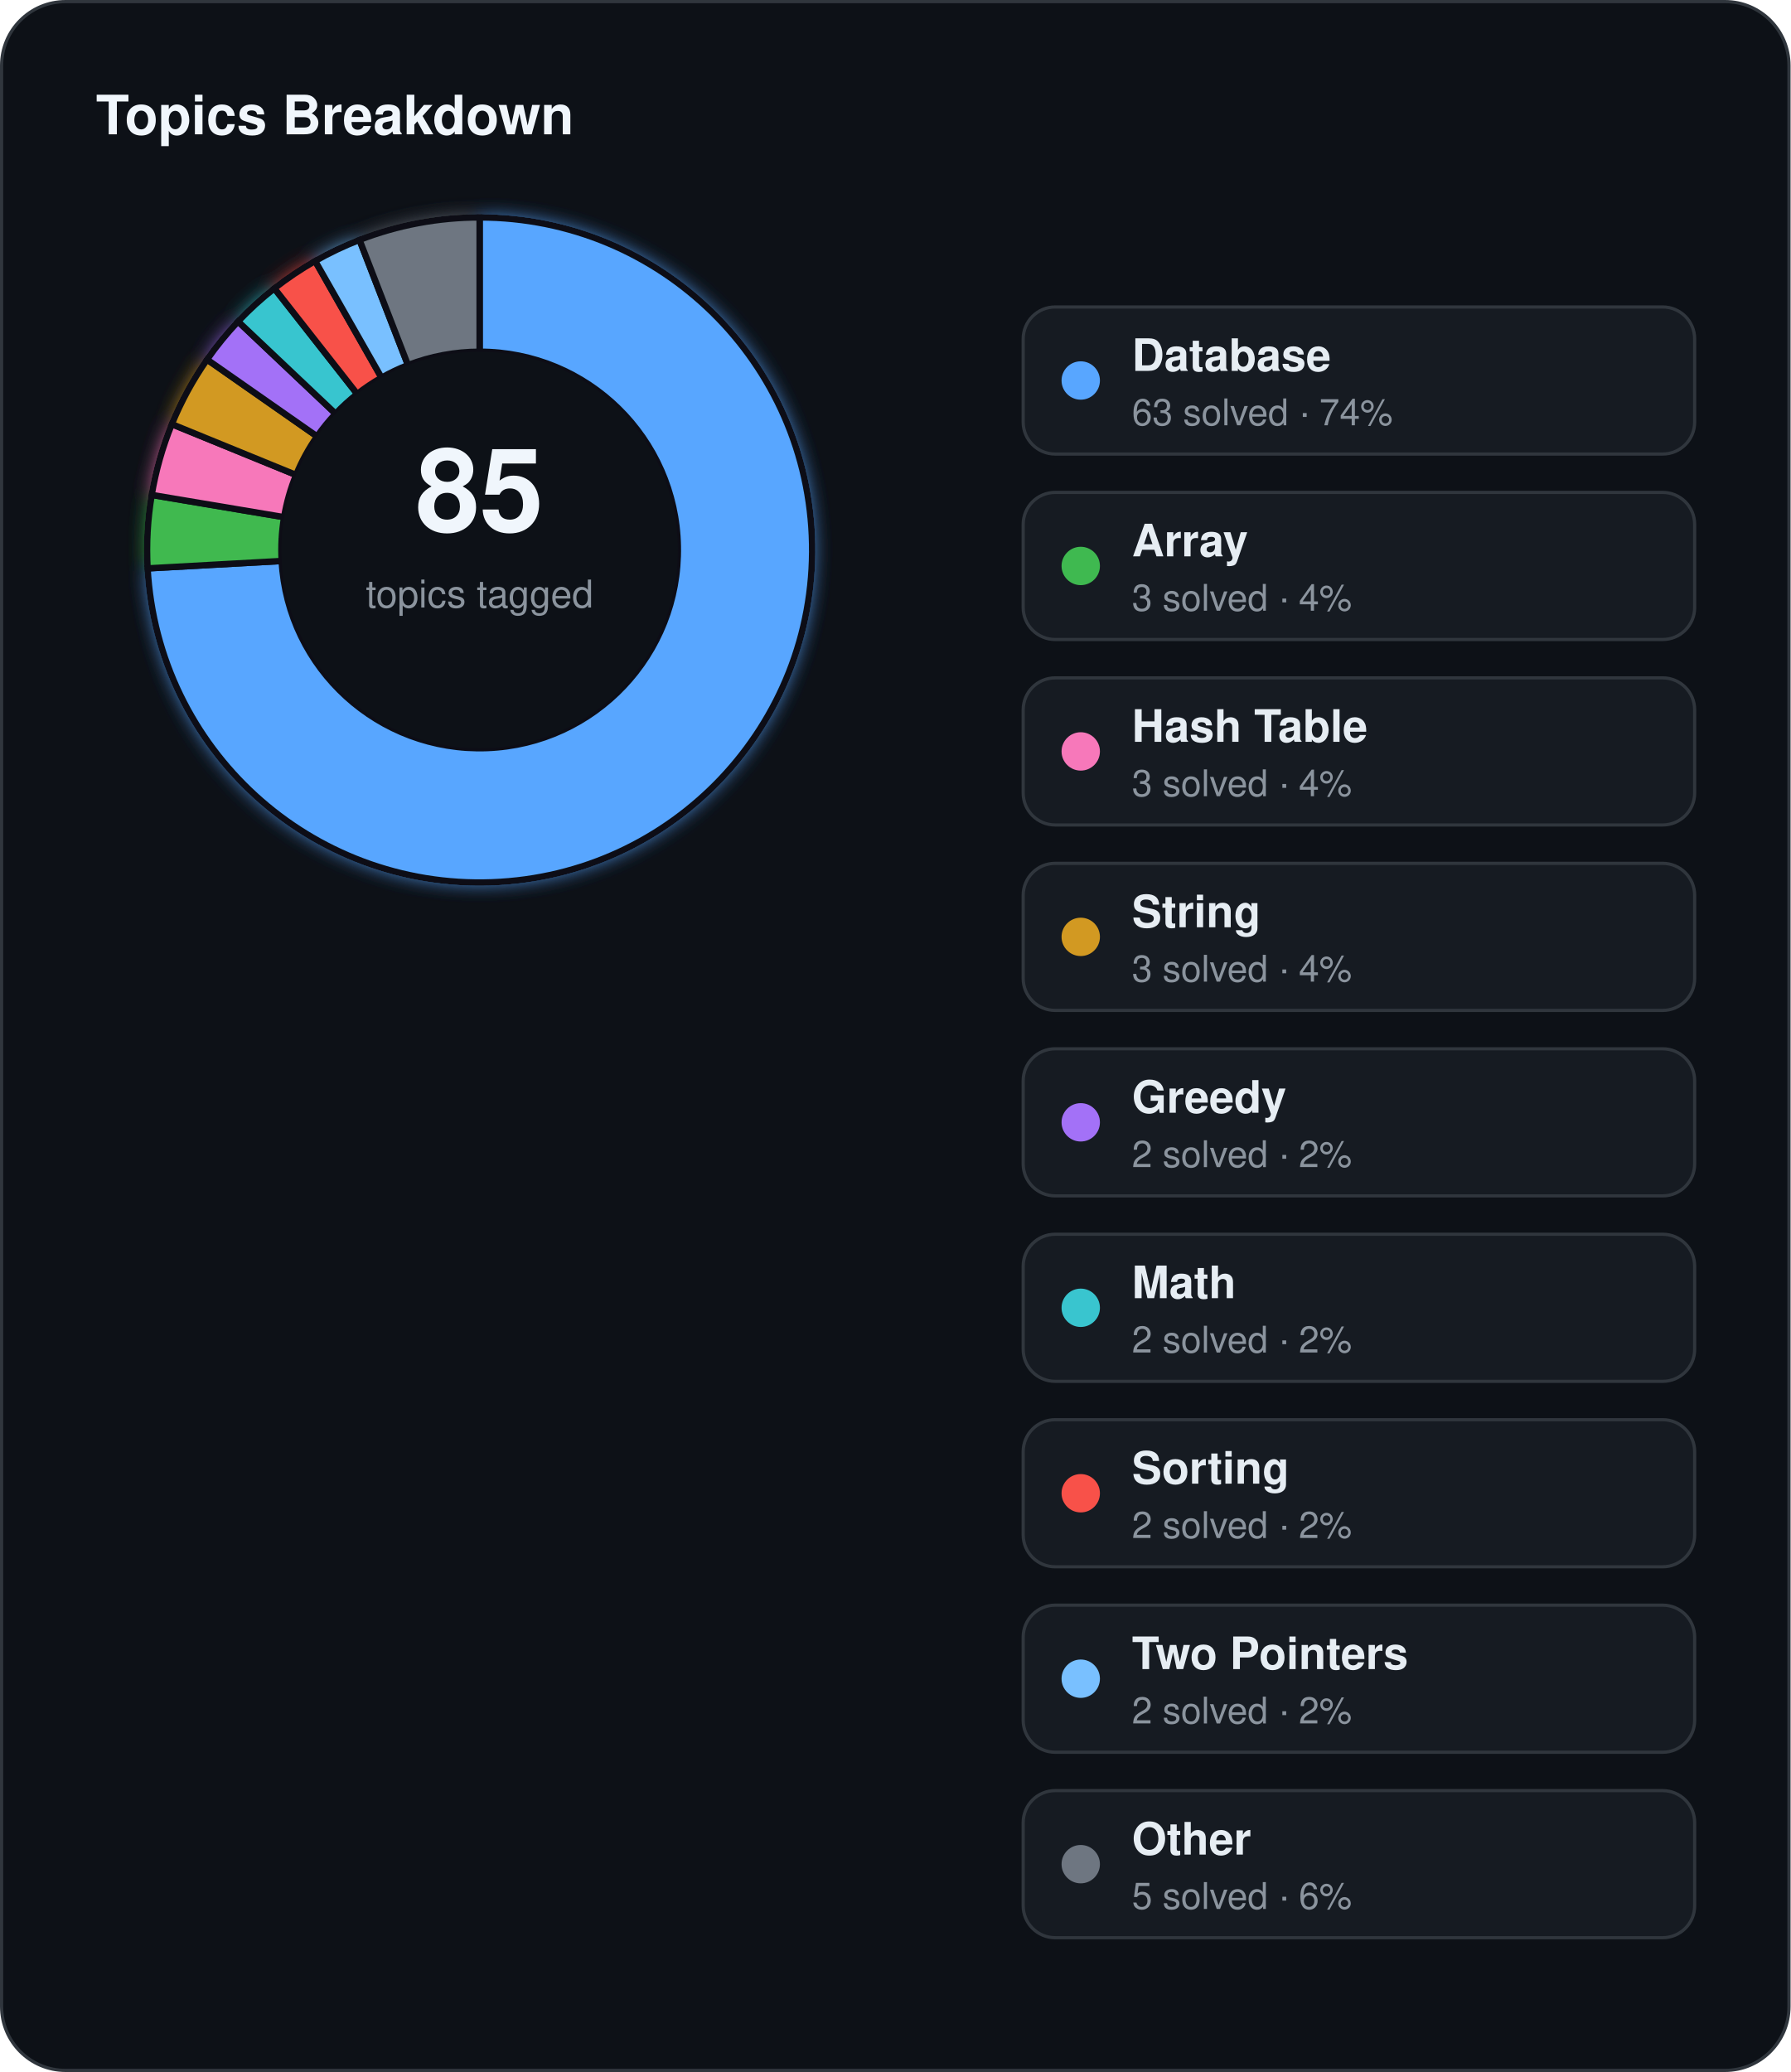
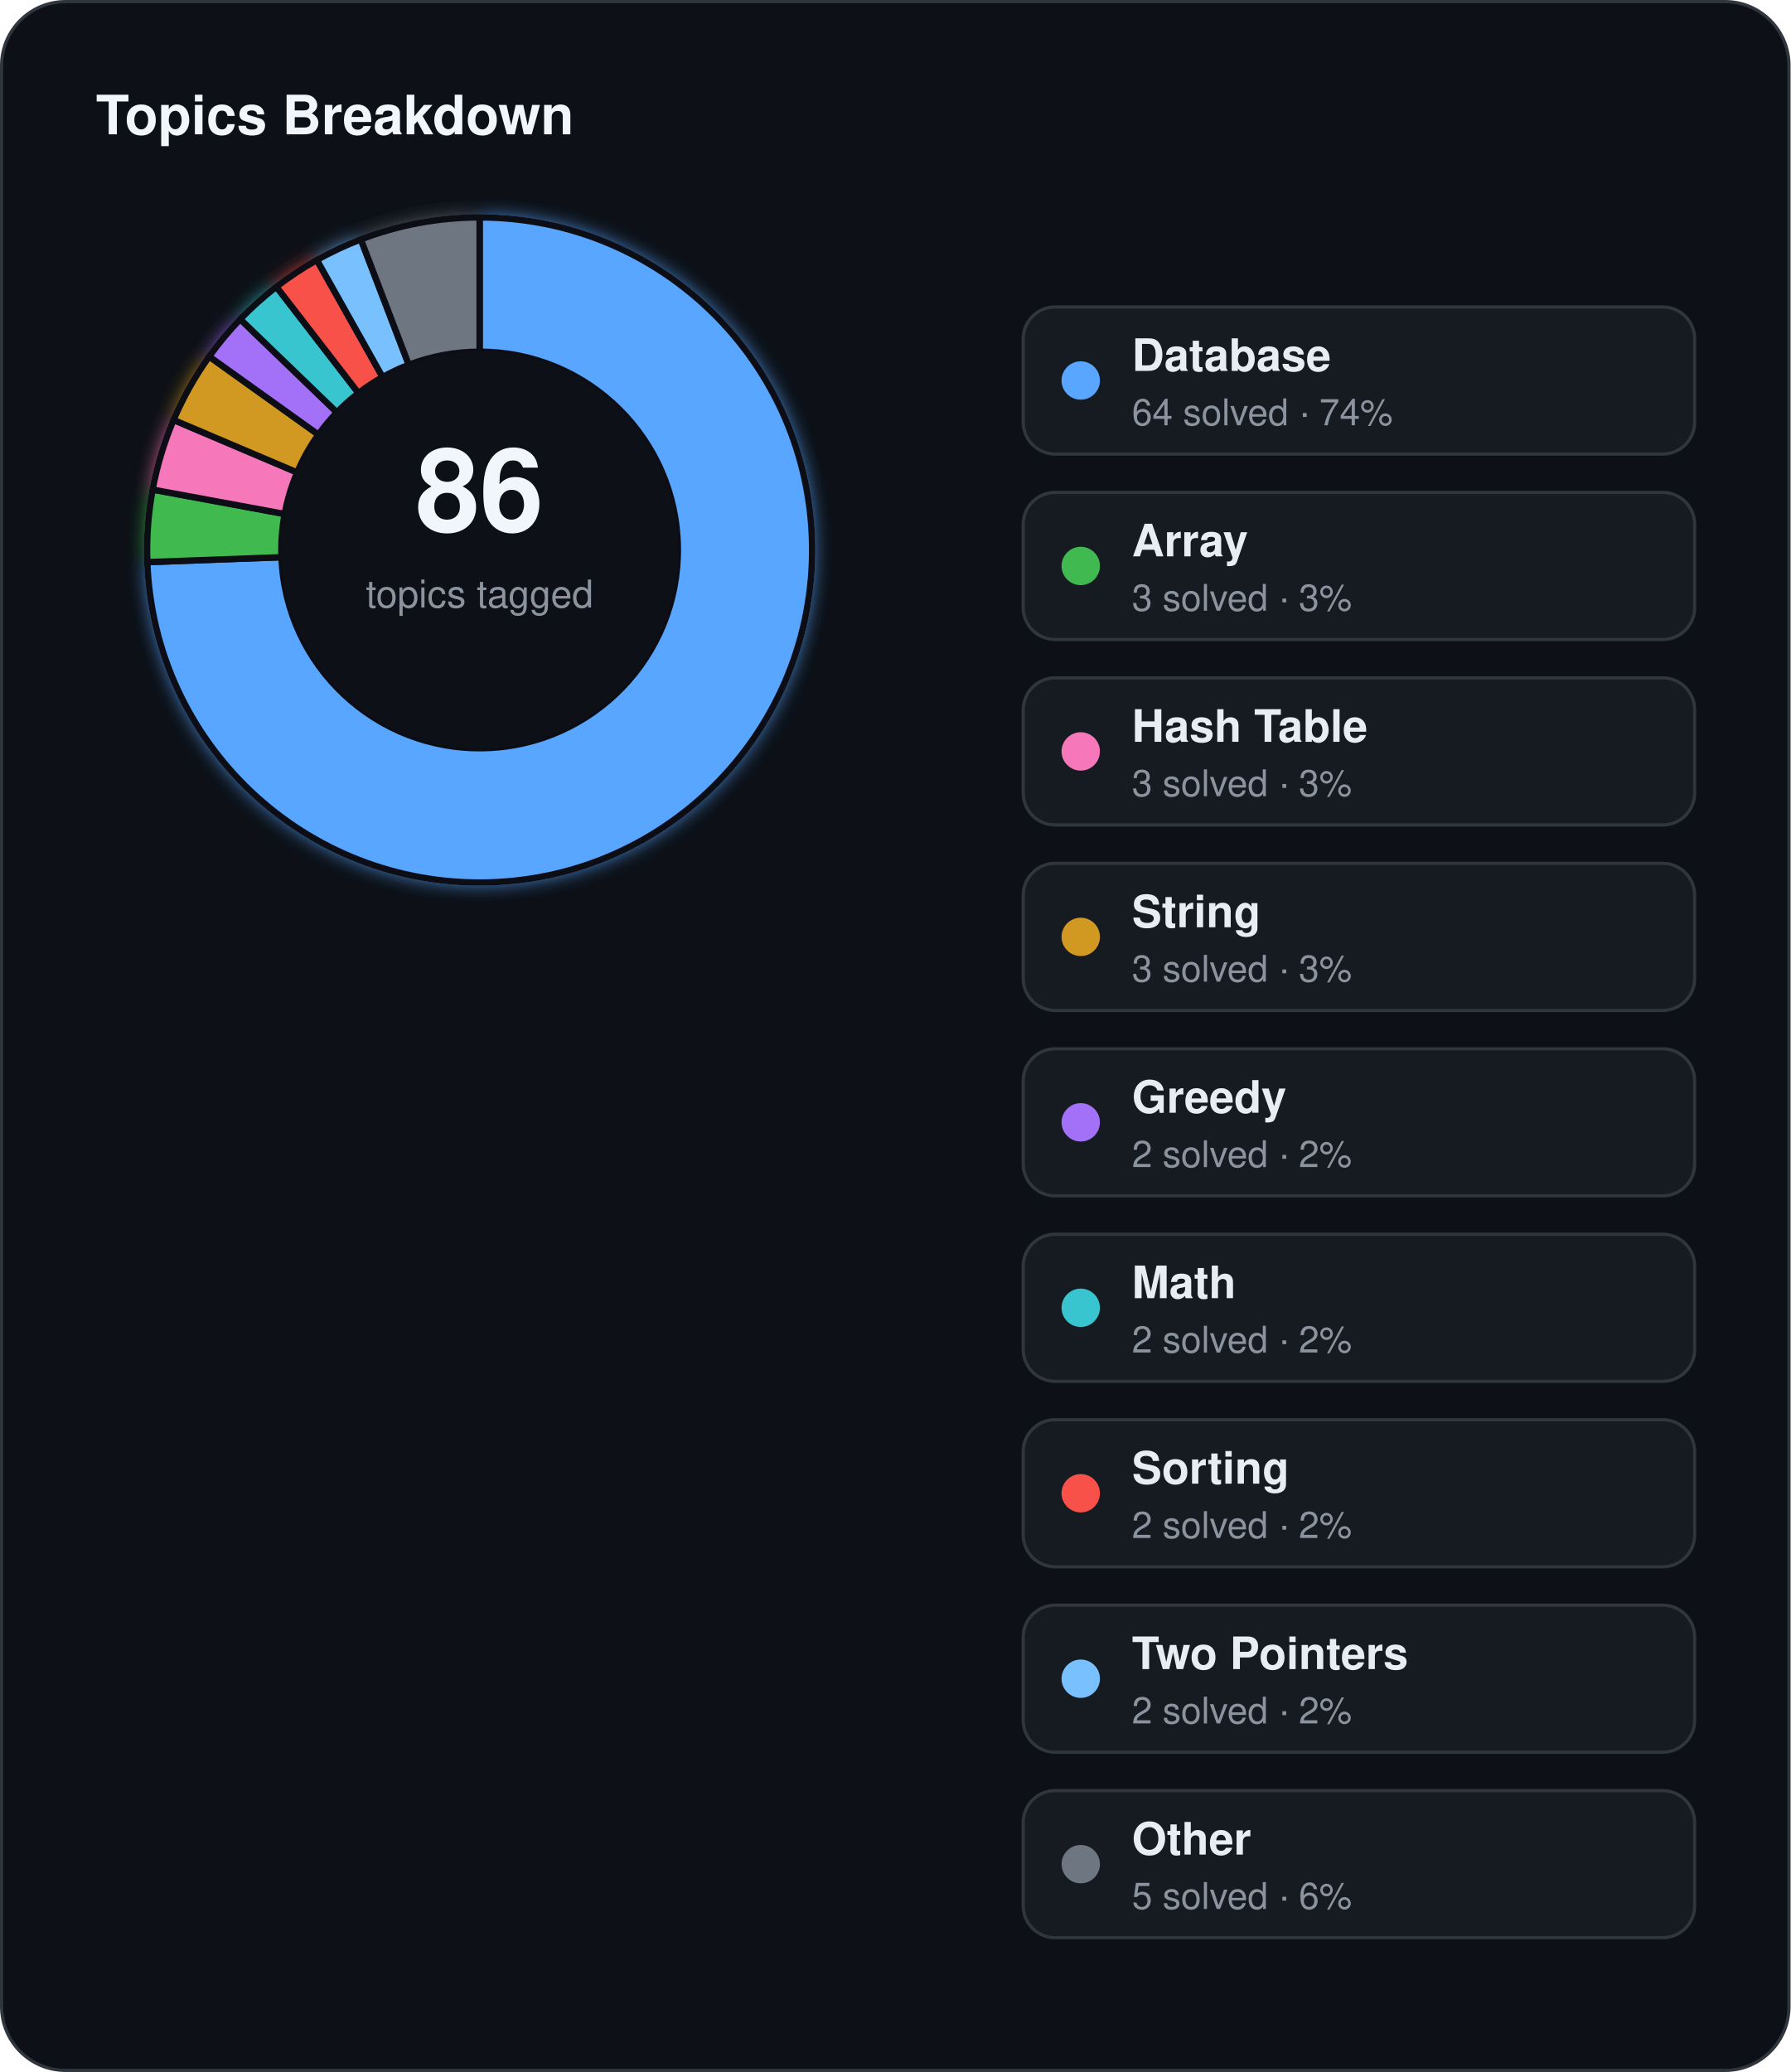
<svg xmlns="http://www.w3.org/2000/svg" width="560" height="648" viewBox="0 0 560 648">
  <defs>
    <filter id="topics-glow" x="-60%" y="-60%" width="220%" height="220%">
      <feGaussianBlur stdDeviation="3" result="blur" />
      <feMerge>
        <feMergeNode in="blur" />
        <feMergeNode in="SourceGraphic" />
      </feMerge>
    </filter>
  </defs>
  <rect x="0.5" y="0.5" width="559" height="647" rx="20" fill="#0d1117" stroke="#30363d" stroke-width="1" />
  <text x="30" y="42" fill="#f0f6fc" font-family="Segoe UI, Helvetica, Arial, sans-serif" font-size="17" font-weight="700">Topics Breakdown</text>
  <g filter="url(#topics-glow)">
-     <path d="M 150.00,68.00 A 104,104 0 1 1 46.16,177.76 L 88.10,175.44 A 62,62 0 1 0 150.00,110.00 Z" fill="#58a6ff" stroke="#0d1117" stroke-width="2" />
-     <path d="M 46.16,177.76 A 104,104 0 0 1 47.44,154.78 L 88.86,161.74 A 62,62 0 0 0 88.10,175.44 Z" fill="#3fb950" stroke="#0d1117" stroke-width="2" />
-     <path d="M 47.44,154.78 A 104,104 0 0 1 53.73,132.65 L 92.61,148.54 A 62,62 0 0 0 88.86,161.74 Z" fill="#f778ba" stroke="#0d1117" stroke-width="2" />
-     <path d="M 53.73,132.65 A 104,104 0 0 1 64.75,112.44 L 99.18,136.49 A 62,62 0 0 0 92.61,148.54 Z" fill="#d29922" stroke="#0d1117" stroke-width="2" />
-     <path d="M 64.75,112.44 A 104,104 0 0 1 74.45,100.53 L 104.96,129.39 A 62,62 0 0 0 99.18,136.49 Z" fill="#a371f7" stroke="#0d1117" stroke-width="2" />
-     <path d="M 74.45,100.53 A 104,104 0 0 1 85.80,90.18 L 111.73,123.22 A 62,62 0 0 0 104.96,129.39 Z" fill="#39c5cf" stroke="#0d1117" stroke-width="2" />
-     <path d="M 85.80,90.18 A 104,104 0 0 1 98.56,81.61 L 119.33,118.12 A 62,62 0 0 0 111.73,123.22 Z" fill="#f85149" stroke="#0d1117" stroke-width="2" />
-     <path d="M 98.56,81.61 A 104,104 0 0 1 112.43,75.02 L 127.60,114.19 A 62,62 0 0 0 119.33,118.12 Z" fill="#79c0ff" stroke="#0d1117" stroke-width="2" />
-     <path d="M 112.43,75.02 A 104,104 0 0 1 150.00,68.00 L 150.00,110.00 A 62,62 0 0 0 127.60,114.19 Z" fill="#6e7681" stroke="#0d1117" stroke-width="2" />
+     <path d="M 150.00,68.00 A 104,104 0 1 1 46.07,175.80 L 88.04,174.26 A 62,62 0 1 0 150.00,110.00 Z" fill="#58a6ff" stroke="#0d1117" stroke-width="2" />
+     <path d="M 46.07,175.80 A 104,104 0 0 1 47.73,153.11 L 89.03,160.74 A 62,62 0 0 0 88.04,174.26 Z" fill="#3fb950" stroke="#0d1117" stroke-width="2" />
+     <path d="M 47.73,153.11 A 104,104 0 0 1 54.28,131.33 L 92.94,147.75 A 62,62 0 0 0 89.03,160.74 Z" fill="#f778ba" stroke="#0d1117" stroke-width="2" />
+     <path d="M 54.28,131.33 A 104,104 0 0 1 65.42,111.49 L 99.58,135.92 A 62,62 0 0 0 92.94,147.75 Z" fill="#d29922" stroke="#0d1117" stroke-width="2" />
+     <path d="M 65.42,111.49 A 104,104 0 0 1 75.13,99.82 L 105.37,128.97 A 62,62 0 0 0 99.58,135.92 Z" fill="#a371f7" stroke="#0d1117" stroke-width="2" />
+     <path d="M 75.13,99.82 A 104,104 0 0 1 86.44,89.68 L 112.11,122.93 A 62,62 0 0 0 105.37,128.97 Z" fill="#39c5cf" stroke="#0d1117" stroke-width="2" />
+     <path d="M 86.44,89.68 A 104,104 0 0 1 99.10,81.31 L 119.66,117.93 A 62,62 0 0 0 112.11,122.93 Z" fill="#f85149" stroke="#0d1117" stroke-width="2" />
+     <path d="M 99.10,81.31 A 104,104 0 0 1 112.85,74.86 L 127.85,114.09 A 62,62 0 0 0 119.66,117.93 Z" fill="#79c0ff" stroke="#0d1117" stroke-width="2" />
+     <path d="M 112.85,74.86 A 104,104 0 0 1 150.00,68.00 L 150.00,110.00 A 62,62 0 0 0 127.85,114.09 Z" fill="#6e7681" stroke="#0d1117" stroke-width="2" />
  </g>
  <circle cx="150" cy="172" r="62" fill="#0d1117" />
-   <text x="150" y="166" text-anchor="middle" fill="#f0f6fc" font-family="Segoe UI, Helvetica, Arial, sans-serif" font-size="36" font-weight="700">85</text>
+   <text x="150" y="166" text-anchor="middle" fill="#f0f6fc" font-family="Segoe UI, Helvetica, Arial, sans-serif" font-size="36" font-weight="700">86</text>
  <text x="150" y="190" text-anchor="middle" fill="#8b949e" font-family="Segoe UI, Helvetica, Arial, sans-serif" font-size="12">topics tagged</text>
  <rect x="320" y="96" width="210" height="46" rx="10" fill="#161b22" stroke="#30363d" stroke-width="1" />
  <circle cx="338" cy="119" r="6" fill="#58a6ff" />
  <text x="354" y="116" fill="#e6edf3" font-family="Segoe UI, Helvetica, Arial, sans-serif" font-size="14" font-weight="600">Database</text>
-   <text x="354" y="133" fill="#8b949e" font-family="Segoe UI, Helvetica, Arial, sans-serif" font-size="11.5">63 solved · 74%</text>
+   <text x="354" y="133" fill="#8b949e" font-family="Segoe UI, Helvetica, Arial, sans-serif" font-size="11.5">64 solved · 74%</text>
  <rect x="320" y="154" width="210" height="46" rx="10" fill="#161b22" stroke="#30363d" stroke-width="1" />
  <circle cx="338" cy="177" r="6" fill="#3fb950" />
  <text x="354" y="174" fill="#e6edf3" font-family="Segoe UI, Helvetica, Arial, sans-serif" font-size="14" font-weight="600">Array</text>
-   <text x="354" y="191" fill="#8b949e" font-family="Segoe UI, Helvetica, Arial, sans-serif" font-size="11.5">3 solved · 4%</text>
+   <text x="354" y="191" fill="#8b949e" font-family="Segoe UI, Helvetica, Arial, sans-serif" font-size="11.5">3 solved · 3%</text>
  <rect x="320" y="212" width="210" height="46" rx="10" fill="#161b22" stroke="#30363d" stroke-width="1" />
  <circle cx="338" cy="235" r="6" fill="#f778ba" />
  <text x="354" y="232" fill="#e6edf3" font-family="Segoe UI, Helvetica, Arial, sans-serif" font-size="14" font-weight="600">Hash Table</text>
-   <text x="354" y="249" fill="#8b949e" font-family="Segoe UI, Helvetica, Arial, sans-serif" font-size="11.5">3 solved · 4%</text>
+   <text x="354" y="249" fill="#8b949e" font-family="Segoe UI, Helvetica, Arial, sans-serif" font-size="11.5">3 solved · 3%</text>
  <rect x="320" y="270" width="210" height="46" rx="10" fill="#161b22" stroke="#30363d" stroke-width="1" />
  <circle cx="338" cy="293" r="6" fill="#d29922" />
  <text x="354" y="290" fill="#e6edf3" font-family="Segoe UI, Helvetica, Arial, sans-serif" font-size="14" font-weight="600">String</text>
-   <text x="354" y="307" fill="#8b949e" font-family="Segoe UI, Helvetica, Arial, sans-serif" font-size="11.5">3 solved · 4%</text>
+   <text x="354" y="307" fill="#8b949e" font-family="Segoe UI, Helvetica, Arial, sans-serif" font-size="11.5">3 solved · 3%</text>
  <rect x="320" y="328" width="210" height="46" rx="10" fill="#161b22" stroke="#30363d" stroke-width="1" />
  <circle cx="338" cy="351" r="6" fill="#a371f7" />
  <text x="354" y="348" fill="#e6edf3" font-family="Segoe UI, Helvetica, Arial, sans-serif" font-size="14" font-weight="600">Greedy</text>
  <text x="354" y="365" fill="#8b949e" font-family="Segoe UI, Helvetica, Arial, sans-serif" font-size="11.5">2 solved · 2%</text>
  <rect x="320" y="386" width="210" height="46" rx="10" fill="#161b22" stroke="#30363d" stroke-width="1" />
  <circle cx="338" cy="409" r="6" fill="#39c5cf" />
  <text x="354" y="406" fill="#e6edf3" font-family="Segoe UI, Helvetica, Arial, sans-serif" font-size="14" font-weight="600">Math</text>
  <text x="354" y="423" fill="#8b949e" font-family="Segoe UI, Helvetica, Arial, sans-serif" font-size="11.5">2 solved · 2%</text>
  <rect x="320" y="444" width="210" height="46" rx="10" fill="#161b22" stroke="#30363d" stroke-width="1" />
  <circle cx="338" cy="467" r="6" fill="#f85149" />
  <text x="354" y="464" fill="#e6edf3" font-family="Segoe UI, Helvetica, Arial, sans-serif" font-size="14" font-weight="600">Sorting</text>
  <text x="354" y="481" fill="#8b949e" font-family="Segoe UI, Helvetica, Arial, sans-serif" font-size="11.5">2 solved · 2%</text>
  <rect x="320" y="502" width="210" height="46" rx="10" fill="#161b22" stroke="#30363d" stroke-width="1" />
  <circle cx="338" cy="525" r="6" fill="#79c0ff" />
  <text x="354" y="522" fill="#e6edf3" font-family="Segoe UI, Helvetica, Arial, sans-serif" font-size="14" font-weight="600">Two Pointers</text>
  <text x="354" y="539" fill="#8b949e" font-family="Segoe UI, Helvetica, Arial, sans-serif" font-size="11.5">2 solved · 2%</text>
  <rect x="320" y="560" width="210" height="46" rx="10" fill="#161b22" stroke="#30363d" stroke-width="1" />
  <circle cx="338" cy="583" r="6" fill="#6e7681" />
  <text x="354" y="580" fill="#e6edf3" font-family="Segoe UI, Helvetica, Arial, sans-serif" font-size="14" font-weight="600">Other</text>
  <text x="354" y="597" fill="#8b949e" font-family="Segoe UI, Helvetica, Arial, sans-serif" font-size="11.5">5 solved · 6%</text>
</svg>
